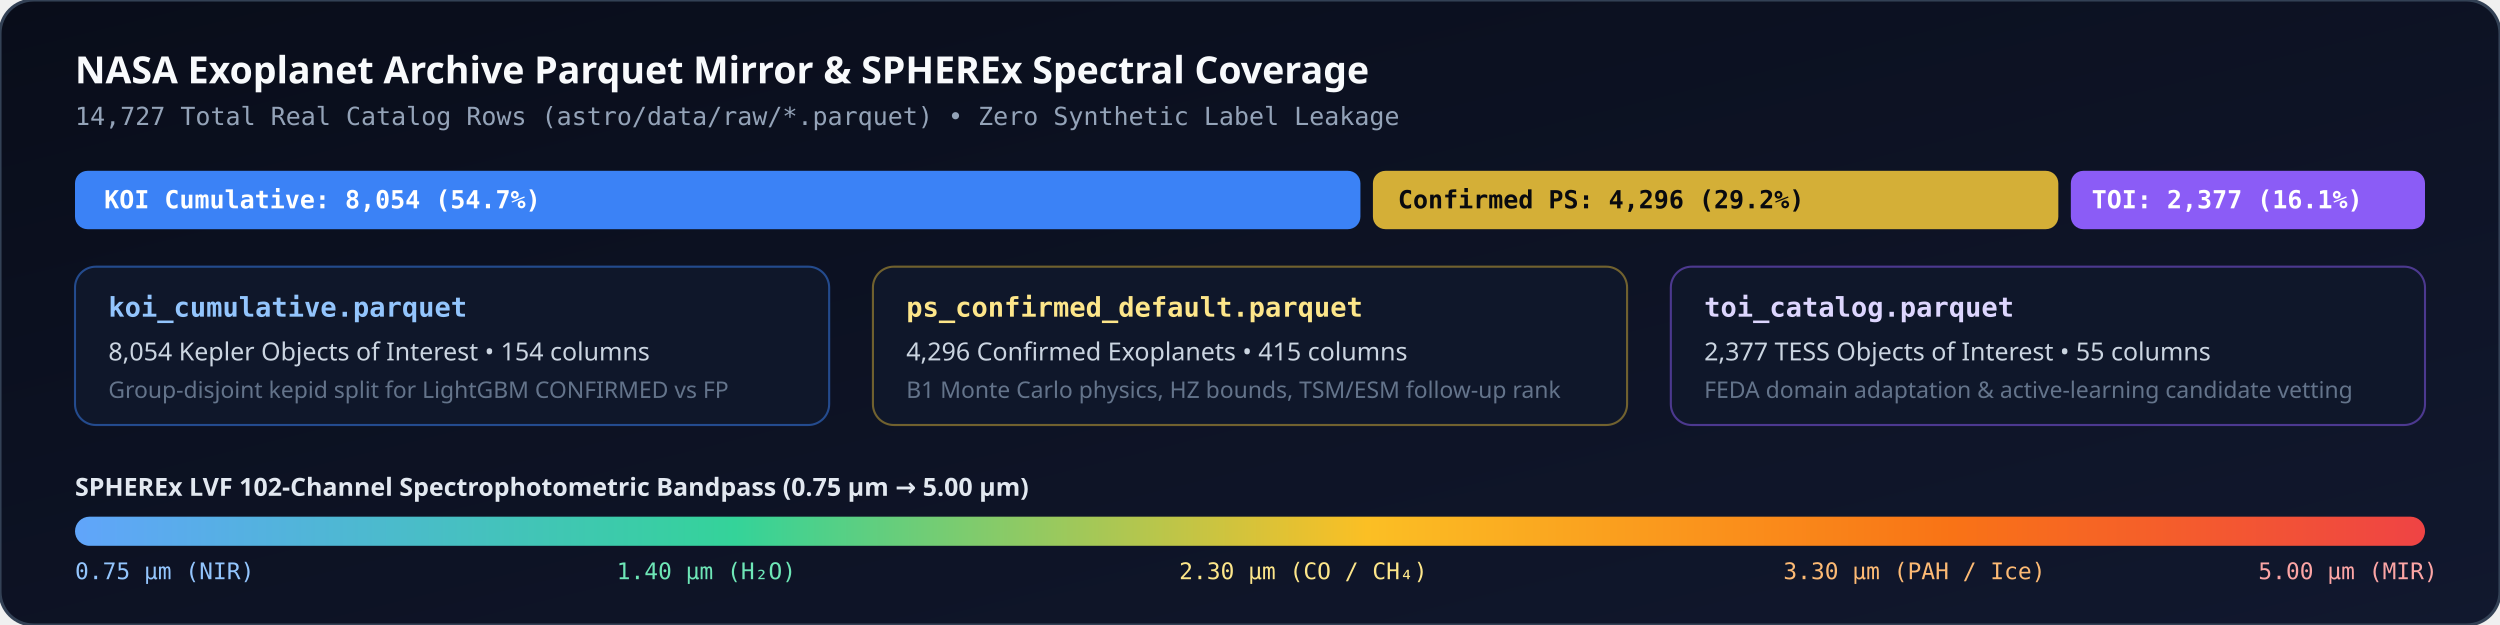
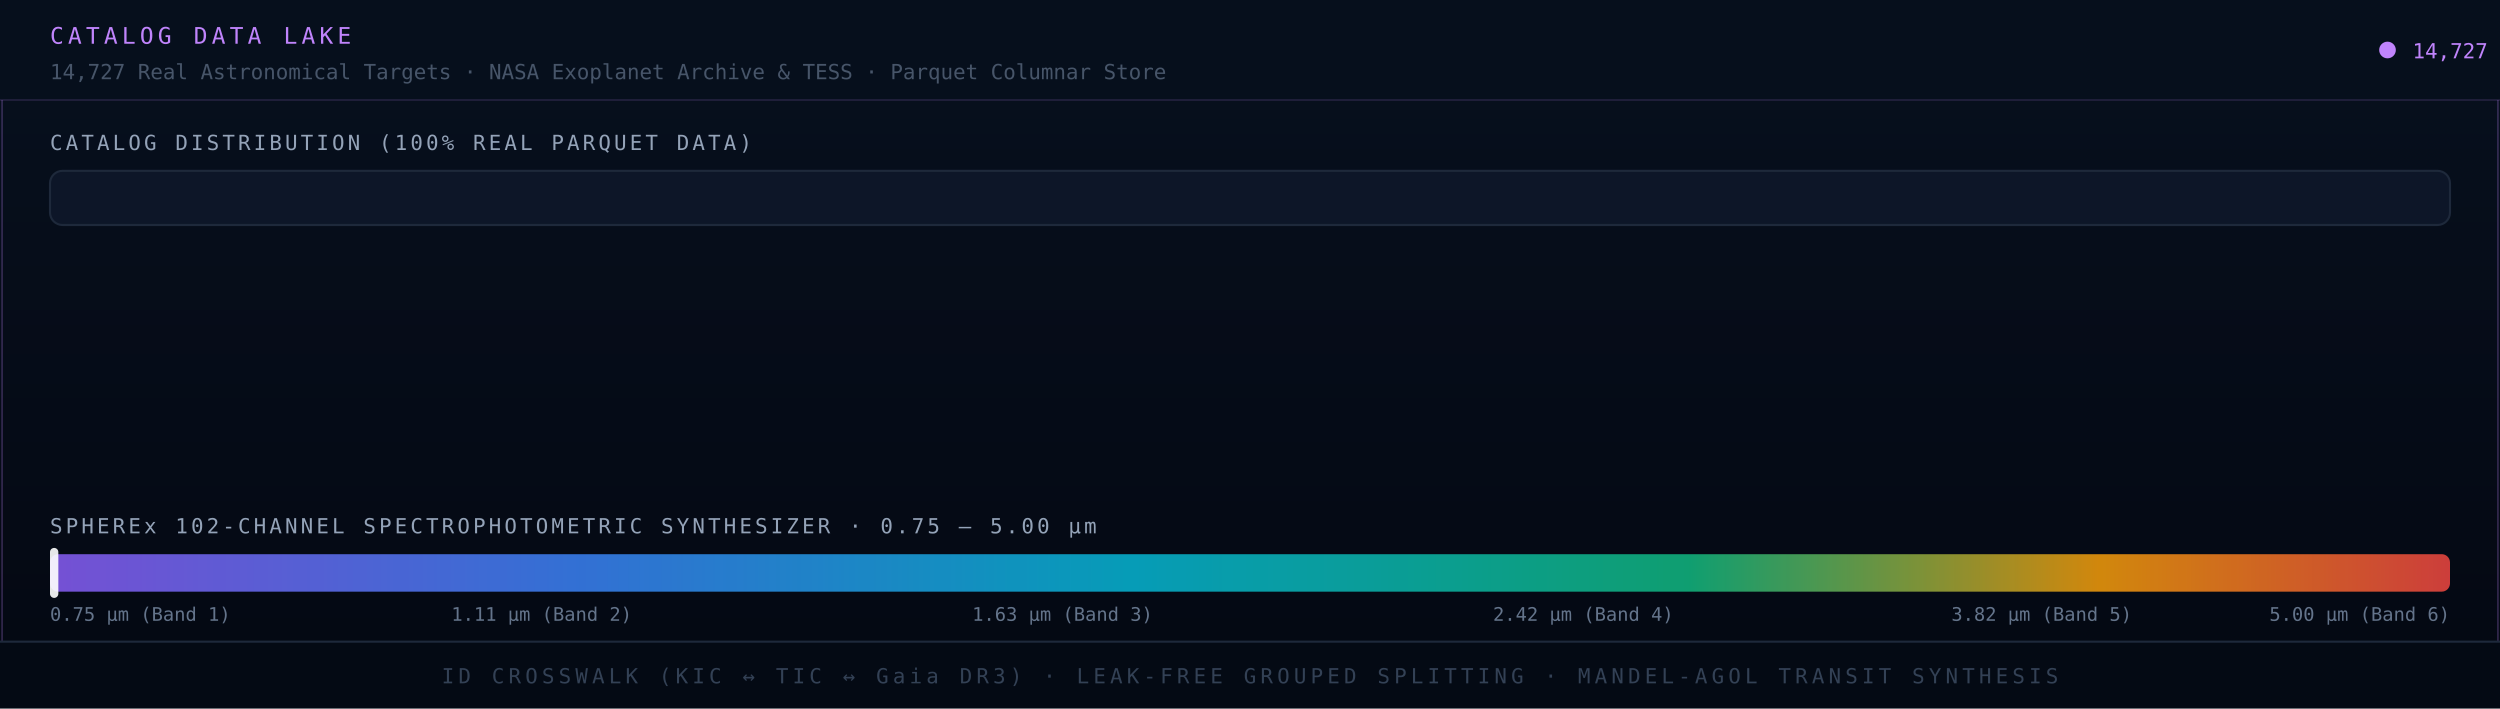
- <svg xmlns="http://www.w3.org/2000/svg" viewBox="0 0 1200 300" width="1200" height="300" role="img" aria-label="NASA Astronomical Dataset Breakdown and SPHEREx Band Coverage">
+ <svg xmlns="http://www.w3.org/2000/svg" viewBox="0 0 1200 340" width="1200" height="340">
  <defs>
-     <linearGradient id="dsBg" x1="0%" y1="0%" x2="100%" y2="100%">
-       <stop offset="0%" stop-color="#090D1A" />
-       <stop offset="100%" stop-color="#11182E" />
+     <linearGradient id="dsbg" x1="0" y1="0" x2="0" y2="1" gradientUnits="objectBoundingBox">
+       <stop offset="0%" stop-color="#07101E" />
+       <stop offset="100%" stop-color="#040812" />
    </linearGradient>
-     <linearGradient id="specBar" x1="0%" y1="0%" x2="100%" y2="0%">
-       <stop offset="0%" stop-color="#60A5FA" />
-       <stop offset="28%" stop-color="#34D399" />
-       <stop offset="55%" stop-color="#FBBF24" />
-       <stop offset="80%" stop-color="#F97316" />
+     <linearGradient id="specGrad" x1="0%" y1="0%" x2="100%" y2="0%">
+       <stop offset="0%" stop-color="#8B5CF6" />
+       <stop offset="22%" stop-color="#3B82F6" />
+       <stop offset="45%" stop-color="#06B6D4" />
+       <stop offset="68%" stop-color="#10B981" />
+       <stop offset="85%" stop-color="#F59E0B" />
      <stop offset="100%" stop-color="#EF4444" />
    </linearGradient>
+     <style>
+     @keyframes cardUp { from{opacity:0;transform:translateY(12px)} to{opacity:1;transform:translateY(0)} }
+     @keyframes borderP { 0%,100%{opacity:.3} 50%{opacity:.7} }
+     @keyframes pulseDot { 0%,100%{opacity:.4} 50%{opacity:1} }
+     @keyframes scanSweep { 0%{transform:translateX(0)} 100%{transform:translateX(1110px)} }
+   </style>
  </defs>
-   <rect width="1200" height="300" rx="16" fill="url(#dsBg)" stroke="#334155" stroke-width="1.5" />
-   <text x="36" y="40" font-family="system-ui, sans-serif" font-size="18" font-weight="700" fill="#F8FAFC">NASA Exoplanet Archive Parquet Mirror &amp; SPHEREx Spectral Coverage</text>
-   <text x="36" y="60" font-family="ui-monospace, monospace" font-size="12" fill="#94A3B8">14,727 Total Real Catalog Rows (astro/data/raw/*.parquet)  •  Zero Synthetic Label Leakage</text>
-   <g transform="translate(36, 82)">
-     <rect x="0" y="0" width="617" height="28" rx="6" fill="#3B82F6" />
-     <text x="14" y="18" font-family="ui-monospace, monospace" font-size="12" font-weight="700" fill="#FFFFFF">KOI Cumulative: 8,054 (54.7%)</text>
-     <rect x="623" y="0" width="329" height="28" rx="6" fill="#D4AF37" />
-     <text x="635" y="18" font-family="ui-monospace, monospace" font-size="12" font-weight="700" fill="#090A0F">Confirmed PS: 4,296 (29.2%)</text>
-     <rect x="958" y="0" width="170" height="28" rx="6" fill="#8B5CF6" />
-     <text x="968" y="18" font-family="ui-monospace, monospace" font-size="12" font-weight="700" fill="#FFFFFF">TOI: 2,377 (16.1%)</text>
+   <rect width="1200" height="340" fill="url(#dsbg)" />
+   <rect x="1" y="1" width="1198" height="338" rx="8" fill="none" stroke="#C084FC" stroke-width=".8" stroke-opacity=".25" style="animation:borderP 4s ease-in-out infinite" />
+   <rect width="1200" height="48" fill="#060F1C" />
+   <line x1="0" y1="48" x2="1200" y2="48" stroke="#C084FC" stroke-width=".5" stroke-opacity=".25" />
+   <text x="24" y="21" fill="#C084FC" font-size="11" font-family="ui-monospace,monospace" letter-spacing="2">CATALOG DATA LAKE</text>
+   <text x="24" y="38" fill="#475569" font-size="10" font-family="ui-monospace,monospace">14,727 Real Astronomical Targets · NASA Exoplanet Archive &amp; TESS · Parquet Columnar Store</text>
+   <circle cx="1146" cy="24" r="4" fill="#C084FC" style="animation:pulseDot 1.8s ease-in-out infinite" />
+   <text x="1158" y="28" fill="#C084FC" font-size="10" font-family="ui-monospace,monospace">14,727</text>
+   <text x="24" y="72" fill="#94A3B8" font-size="10" font-family="ui-monospace,monospace" letter-spacing="1.5">CATALOG DISTRIBUTION (100% REAL PARQUET DATA)</text>
+   <rect x="24" y="82" width="1152" height="26" rx="6" fill="#0D1628" stroke="#1E293B" stroke-width="1" />
+   <rect x="24" y="82" width="0" height="26" rx="6" fill="#D4AF37" opacity=".9">
+     <animate attributeName="width" from="0" to="630" dur="1.3s" begin=".2s" fill="freeze" calcMode="spline" keySplines=".4,0,.2,1" />
+   </rect>
+   <text x="340" y="99" text-anchor="middle" fill="#040812" font-size="11" font-family="ui-monospace,monospace" font-weight="700" opacity="0">
+   KOI · 8,054 (54.7%)
+   <animate attributeName="opacity" from="0" to="1" dur=".4s" begin="1s" fill="freeze" />
+   </text>
+   <rect x="656" y="82" width="0" height="26" rx="3" fill="#A5F3FC" opacity=".9">
+     <animate attributeName="width" from="0" to="336" dur="1.1s" begin=".6s" fill="freeze" calcMode="spline" keySplines=".4,0,.2,1" />
+   </rect>
+   <text x="824" y="99" text-anchor="middle" fill="#040812" font-size="11" font-family="ui-monospace,monospace" font-weight="700" opacity="0">
+   PS · 4,296 (29.2%)
+   <animate attributeName="opacity" from="0" to="1" dur=".4s" begin="1.2s" fill="freeze" />
+   </text>
+   <rect x="994" y="82" width="0" height="26" rx="6" fill="#C084FC" opacity=".9">
+     <animate attributeName="width" from="0" to="182" dur="1s" begin=".9s" fill="freeze" calcMode="spline" keySplines=".4,0,.2,1" />
+   </rect>
+   <text x="1085" y="99" text-anchor="middle" fill="#040812" font-size="11" font-family="ui-monospace,monospace" font-weight="700" opacity="0">
+   TOI · 2,377 (16.1%)
+   <animate attributeName="opacity" from="0" to="1" dur=".4s" begin="1.4s" fill="freeze" />
+   </text>
+   <g opacity="0" style="animation:cardUp .5s .4s ease-out forwards">
+     <rect x="24" y="124" width="368" height="106" rx="8" fill="#081222" stroke="#D4AF37" stroke-width=".9" stroke-opacity=".5" />
+     <rect x="24" y="124" width="6" height="106" rx="3" fill="#D4AF37" />
+     <text x="44" y="146" fill="#D4AF37" font-size="12" font-family="ui-monospace,monospace" font-weight="700">koi_cumulative.parquet</text>
+     <text x="376" y="146" text-anchor="end" fill="#64748B" font-size="10" font-family="ui-monospace,monospace">3.32 MB</text>
+     <text x="44" y="168" fill="#E2E8F0" font-size="22" font-family="ui-monospace,monospace" font-weight="700">8,054 <tspan fill="#64748B" font-size="11">rows × 154 cols</tspan>
+     </text>
+     <text x="44" y="190" fill="#94A3B8" font-size="10" font-family="ui-monospace,monospace">▸ Kepler Objects of Interest (KOI)</text>
+     <text x="44" y="207" fill="#64748B" font-size="10" font-family="ui-monospace,monospace">▸ Primary LightGBM training &amp; holdout set</text>
  </g>
-   <g transform="translate(36, 128)">
-     <rect x="0" y="0" width="362" height="76" rx="10" fill="#0F172A" stroke="#3B82F6" stroke-opacity="0.5" />
-     <text x="16" y="24" font-family="ui-monospace, monospace" font-size="13" font-weight="700" fill="#93C5FD">koi_cumulative.parquet</text>
-     <text x="16" y="45" font-family="system-ui, sans-serif" font-size="12" fill="#CBD5E1">8,054 Kepler Objects of Interest  •  154 columns</text>
-     <text x="16" y="63" font-family="system-ui, sans-serif" font-size="11" fill="#64748B">Group-disjoint kepid split for LightGBM CONFIRMED vs FP</text>
-     <rect x="383" y="0" width="362" height="76" rx="10" fill="#0F172A" stroke="#D4AF37" stroke-opacity="0.5" />
-     <text x="399" y="24" font-family="ui-monospace, monospace" font-size="13" font-weight="700" fill="#FDE68A">ps_confirmed_default.parquet</text>
-     <text x="399" y="45" font-family="system-ui, sans-serif" font-size="12" fill="#CBD5E1">4,296 Confirmed Exoplanets  •  415 columns</text>
-     <text x="399" y="63" font-family="system-ui, sans-serif" font-size="11" fill="#64748B">B1 Monte Carlo physics, HZ bounds, TSM/ESM follow-up rank</text>
-     <rect x="766" y="0" width="362" height="76" rx="10" fill="#0F172A" stroke="#8B5CF6" stroke-opacity="0.5" />
-     <text x="782" y="24" font-family="ui-monospace, monospace" font-size="13" font-weight="700" fill="#DDD6FE">toi_catalog.parquet</text>
-     <text x="782" y="45" font-family="system-ui, sans-serif" font-size="12" fill="#CBD5E1">2,377 TESS Objects of Interest  •  55 columns</text>
-     <text x="782" y="63" font-family="system-ui, sans-serif" font-size="11" fill="#64748B">FEDA domain adaptation &amp; active-learning candidate vetting</text>
+   <g opacity="0" style="animation:cardUp .5s .6s ease-out forwards">
+     <rect x="416" y="124" width="368" height="106" rx="8" fill="#081222" stroke="#A5F3FC" stroke-width=".9" stroke-opacity=".5" />
+     <rect x="416" y="124" width="6" height="106" rx="3" fill="#A5F3FC" />
+     <text x="436" y="146" fill="#A5F3FC" font-size="12" font-family="ui-monospace,monospace" font-weight="700">ps_confirmed_default.parquet</text>
+     <text x="768" y="146" text-anchor="end" fill="#64748B" font-size="10" font-family="ui-monospace,monospace">1.91 MB</text>
+     <text x="436" y="168" fill="#E2E8F0" font-size="22" font-family="ui-monospace,monospace" font-weight="700">4,296 <tspan fill="#64748B" font-size="11">rows × 415 cols</tspan>
+     </text>
+     <text x="436" y="190" fill="#94A3B8" font-size="10" font-family="ui-monospace,monospace">▸ Confirmed Planetary Systems (NASA PS)</text>
+     <text x="436" y="207" fill="#64748B" font-size="10" font-family="ui-monospace,monospace">▸ Mass-radius, HZ &amp; stellar host priors</text>
  </g>
-   <g transform="translate(36, 224)">
-     <text x="0" y="14" font-family="system-ui, sans-serif" font-size="12" font-weight="700" fill="#E2E8F0">SPHEREx LVF 102-Channel Spectrophotometric Bandpass (0.75 µm → 5.00 µm)</text>
-     <rect x="0" y="24" width="1128" height="14" rx="7" fill="url(#specBar)" />
-     <text x="0" y="54" font-family="ui-monospace, monospace" font-size="11" fill="#93C5FD">0.75 µm (NIR)</text>
-     <text x="260" y="54" font-family="ui-monospace, monospace" font-size="11" fill="#6EE7B7">1.40 µm (H₂O)</text>
-     <text x="530" y="54" font-family="ui-monospace, monospace" font-size="11" fill="#FDE68A">2.30 µm (CO / CH₄)</text>
-     <text x="820" y="54" font-family="ui-monospace, monospace" font-size="11" fill="#FDBA74">3.30 µm (PAH / Ice)</text>
-     <text x="1048" y="54" font-family="ui-monospace, monospace" font-size="11" fill="#FCA5A5">5.00 µm (MIR)</text>
+   <g opacity="0" style="animation:cardUp .5s .8s ease-out forwards">
+     <rect x="808" y="124" width="368" height="106" rx="8" fill="#081222" stroke="#C084FC" stroke-width=".9" stroke-opacity=".5" />
+     <rect x="808" y="124" width="6" height="106" rx="3" fill="#C084FC" />
+     <text x="828" y="146" fill="#C084FC" font-size="12" font-family="ui-monospace,monospace" font-weight="700">toi_catalog.parquet</text>
+     <text x="1160" y="146" text-anchor="end" fill="#64748B" font-size="10" font-family="ui-monospace,monospace">0.60 MB</text>
+     <text x="828" y="168" fill="#E2E8F0" font-size="22" font-family="ui-monospace,monospace" font-weight="700">2,377 <tspan fill="#64748B" font-size="11">rows × 55 cols</tspan>
+     </text>
+     <text x="828" y="190" fill="#94A3B8" font-size="10" font-family="ui-monospace,monospace">▸ TESS Objects of Interest (TOI)</text>
+     <text x="828" y="207" fill="#64748B" font-size="10" font-family="ui-monospace,monospace">▸ Cross-mission fine-tuning (v4 0.952)</text>
  </g>
+   <text x="24" y="256" fill="#94A3B8" font-size="10" font-family="ui-monospace,monospace" letter-spacing="1.5">SPHEREx 102-CHANNEL SPECTROPHOTOMETRIC SYNTHESIZER · 0.75 – 5.00 µm</text>
+   <rect x="24" y="266" width="1152" height="18" rx="4" fill="url(#specGrad)" opacity=".85" />
+   <rect x="24" y="263" width="4" height="24" rx="2" fill="#FFFFFF" opacity=".9" style="animation:scanSweep 5s ease-in-out infinite alternate" />
+   <g fill="#64748B" font-size="9" font-family="ui-monospace,monospace">
+     <text x="24" y="298">0.75 µm (Band 1)</text>
+     <text x="260" y="298" text-anchor="middle">1.11 µm (Band 2)</text>
+     <text x="510" y="298" text-anchor="middle">1.63 µm (Band 3)</text>
+     <text x="760" y="298" text-anchor="middle">2.42 µm (Band 4)</text>
+     <text x="980" y="298" text-anchor="middle">3.82 µm (Band 5)</text>
+     <text x="1176" y="298" text-anchor="end">5.00 µm (Band 6)</text>
+   </g>
+   <rect x="0" y="308" width="1200" height="32" fill="#040A14" />
+   <line x1="0" y1="308" x2="1200" y2="308" stroke="#1E293B" stroke-width="1" />
+   <text x="600" y="328" text-anchor="middle" fill="#334155" font-size="10" font-family="ui-monospace,monospace" letter-spacing="2">ID CROSSWALK (KIC ↔ TIC ↔ Gaia DR3) · LEAK-FREE GROUPED SPLITTING · MANDEL-AGOL TRANSIT SYNTHESIS</text>
</svg>
